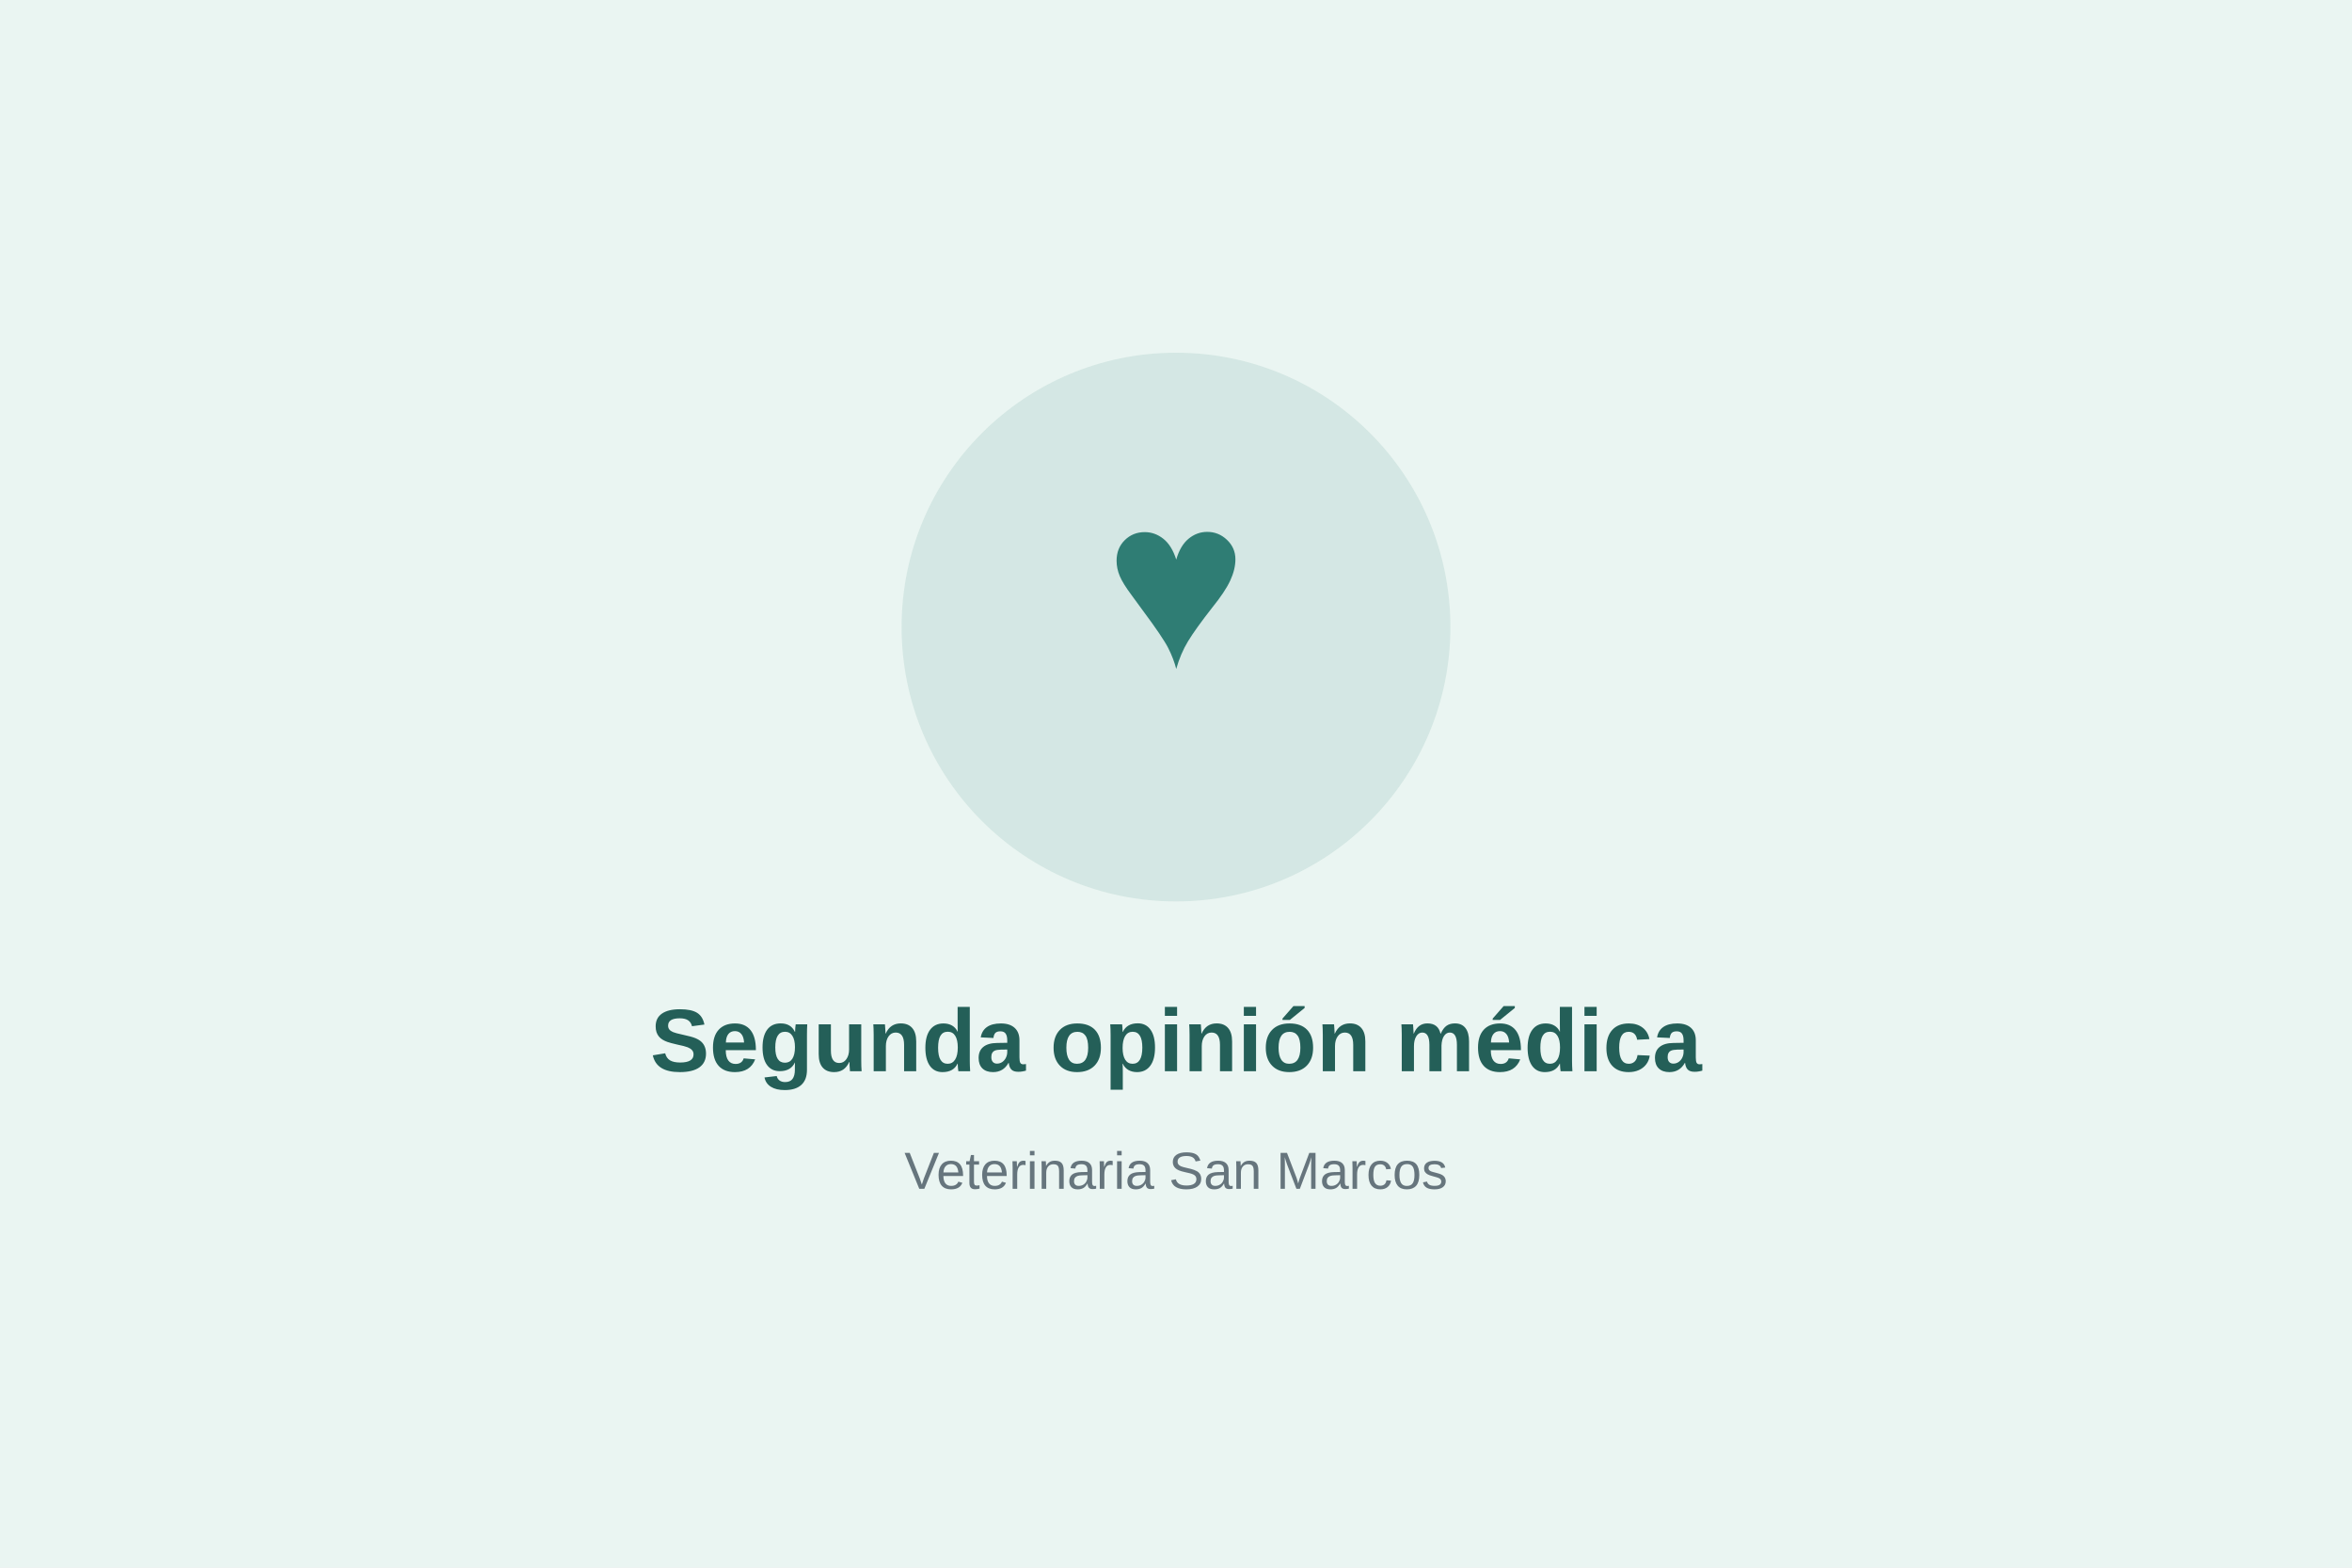
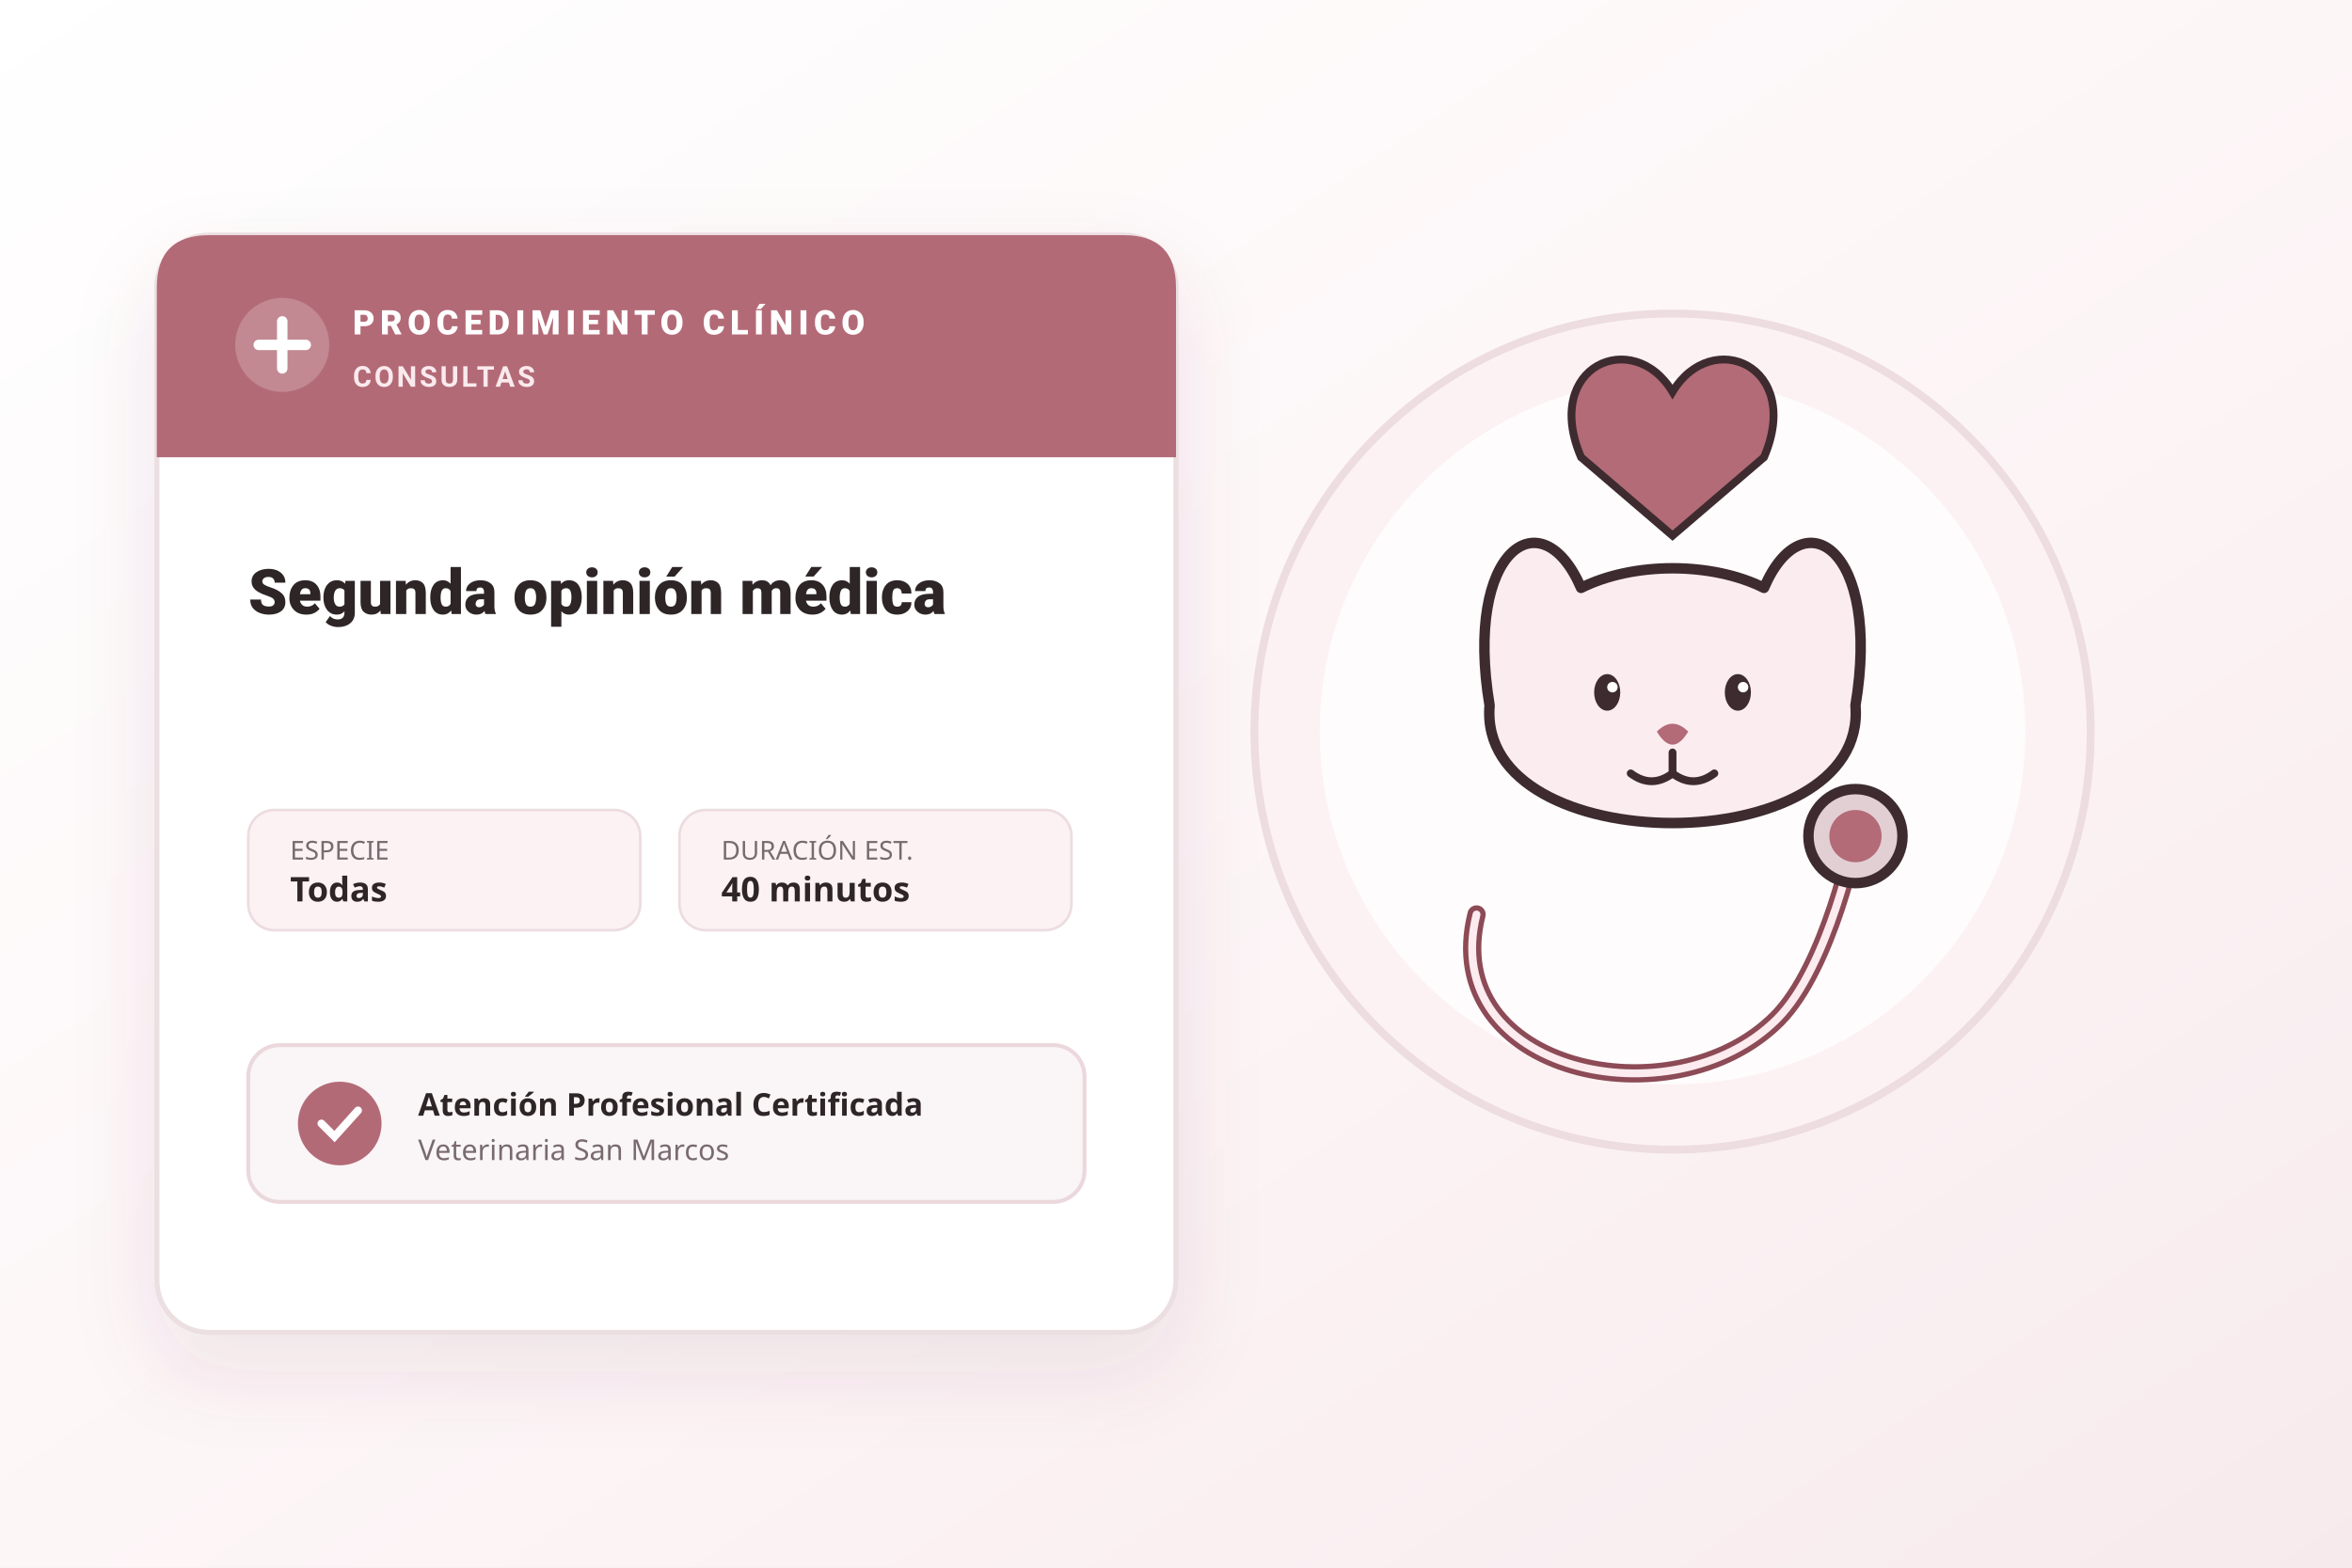
<svg xmlns="http://www.w3.org/2000/svg" width="900" height="600" viewBox="0 0 900 600">
-   <rect width="900" height="600" fill="#eaf5f2" />
-   <circle cx="450" cy="240" r="105" fill="#2f7d74" opacity=".12" />
-   <text x="450" y="255" text-anchor="middle" font-family="Arial, sans-serif" font-size="92" fill="#2f7d74">♥</text>
-   <text x="450" y="410" text-anchor="middle" font-family="Arial, sans-serif" font-size="34" font-weight="700" fill="#245f58">Segunda opinión médica</text>
-   <text x="450" y="455" text-anchor="middle" font-family="Arial, sans-serif" font-size="20" fill="#66757d">Veterinaria San Marcos</text>
+   <defs>
+     <linearGradient id="servBgGrad" x1="0%" y1="0%" x2="100%" y2="100%">
+       <stop offset="0%" stop-color="#ffffff" />
+       <stop offset="50%" stop-color="#fdf6f7" />
+       <stop offset="100%" stop-color="#f7eaed" />
+     </linearGradient>
+     <filter id="servShadow" x="-10%" y="-10%" width="130%" height="130%">
+       <feDropShadow dx="0" dy="14" stdDeviation="16" flood-color="#733b47" flood-opacity="0.1" />
+     </filter>
+   </defs>
+   <rect width="900" height="600" fill="url(#servBgGrad)" />
+   <g transform="translate(60, 90)" filter="url(#servShadow)">
+     <rect x="0" y="0" width="390" height="420" rx="20" fill="#ffffff" stroke="#ecdfe2" stroke-width="2" />
+     <path d="M 0,20 Q 0,0 20,0 L 370,0 Q 390,0 390,20 L 390,85 L 0,85 Z" fill="#b36b77" />
+     <g transform="translate(30, 24)">
+       <circle cx="18" cy="18" r="18" fill="#ffffff" opacity="0.2" />
+       <path d="M18,9 L18,27 M9,18 L27,18" stroke="#ffffff" stroke-width="4" stroke-linecap="round" />
+     </g>
+     <text x="75" y="38" font-family="'Segoe UI', Roboto, sans-serif" font-size="13" font-weight="800" fill="#ffffff" letter-spacing="2">PROCEDIMIENTO CLÍNICO</text>
+     <text x="75" y="58" font-family="'Segoe UI', Roboto, sans-serif" font-size="11" font-weight="600" fill="#faeaed" letter-spacing="1">CONSULTAS</text>
+     <text x="35" y="145" font-family="'Segoe UI', Roboto, sans-serif" font-size="24" font-weight="800" fill="#2e2528">Segunda opinión médica</text>
+     <g transform="translate(35, 220)">
+       <rect x="0" y="0" width="150" height="46" rx="10" fill="#fcf2f4" stroke="#ecdce0" stroke-width="1" />
+       <text x="16" y="19" font-family="'Segoe UI', sans-serif" font-size="10" fill="#786b6f">ESPECIE</text>
+       <text x="16" y="35" font-family="'Segoe UI', sans-serif" font-size="13" font-weight="700" fill="#2e2528">Todas</text>
+       <rect x="165" y="0" width="150" height="46" rx="10" fill="#fcf2f4" stroke="#ecdce0" stroke-width="1" />
+       <text x="181" y="19" font-family="'Segoe UI', sans-serif" font-size="10" fill="#786b6f">DURACIÓN EST.</text>
+       <text x="181" y="35" font-family="'Segoe UI', sans-serif" font-size="13" font-weight="700" fill="#2e2528">40 minutos</text>
+     </g>
+     <g transform="translate(35, 310)">
+       <rect x="0" y="0" width="320" height="60" rx="12" fill="#faf5f6" stroke="#ebd8dc" stroke-width="1.5" />
+       <circle cx="35" cy="30" r="16" fill="#b36b77" />
+       <path d="M28,30 L33,35 L42,25" fill="none" stroke="#ffffff" stroke-width="3" stroke-linecap="round" />
+       <text x="65" y="27" font-family="'Segoe UI', sans-serif" font-size="12" font-weight="700" fill="#2e2528">Atención Profesional Certificada</text>
+       <text x="65" y="44" font-family="'Segoe UI', sans-serif" font-size="11" fill="#786b6f">Veterinaria San Marcos</text>
+     </g>
+   </g>
+   <g transform="translate(480, 100)">
+     <circle cx="160" cy="180" r="160" fill="#fcf2f4" stroke="#eddce0" stroke-width="3" />
+     <circle cx="160" cy="180" r="135" fill="#ffffff" opacity="0.8" />
+     <path d="M 90,170 C 80,110 110,90 125,125 C 145,115 175,115 195,125 C 210,90 240,110 230,170 C 235,230 85,230 90,170 Z" fill="#faecef" stroke="#3d2b2f" stroke-width="4" stroke-linejoin="round" />
+     <ellipse cx="135" cy="165" rx="5" ry="7" fill="#3d2b2f" />
+     <ellipse cx="185" cy="165" rx="5" ry="7" fill="#3d2b2f" />
+     <circle cx="137" cy="163" r="2" fill="#ffffff" />
+     <circle cx="187" cy="163" r="2" fill="#ffffff" />
+     <path d="M 154,180 Q 160,174 166,180 Q 160,190 154,180 Z" fill="#b36b77" />
+     <path d="M 160,188 L 160,196 Q 152,202 144,196 M 160,196 Q 168,202 176,196" fill="none" stroke="#3d2b2f" stroke-width="3" stroke-linecap="round" />
+     <path d="M 85,250 C 70,310 160,330 200,290 C 220,270 230,220 230,220" fill="none" stroke="#8c4b56" stroke-width="7" stroke-linecap="round" />
+     <path d="M 85,250 C 70,310 160,330 200,290 C 220,270 230,220 230,220" fill="none" stroke="#fcebef" stroke-width="3" stroke-linecap="round" />
+     <circle cx="230" cy="220" r="18" fill="#e2cfd3" stroke="#3d2b2f" stroke-width="4" />
+     <circle cx="230" cy="220" r="10" fill="#b36b77" />
+     <path d="M 160,50 C 145,25 110,40 125,75 L 160,105 L 195,75 C 210,40 175,25 160,50 Z" fill="#b36b77" stroke="#3d2b2f" stroke-width="3" />
+   </g>
</svg>
